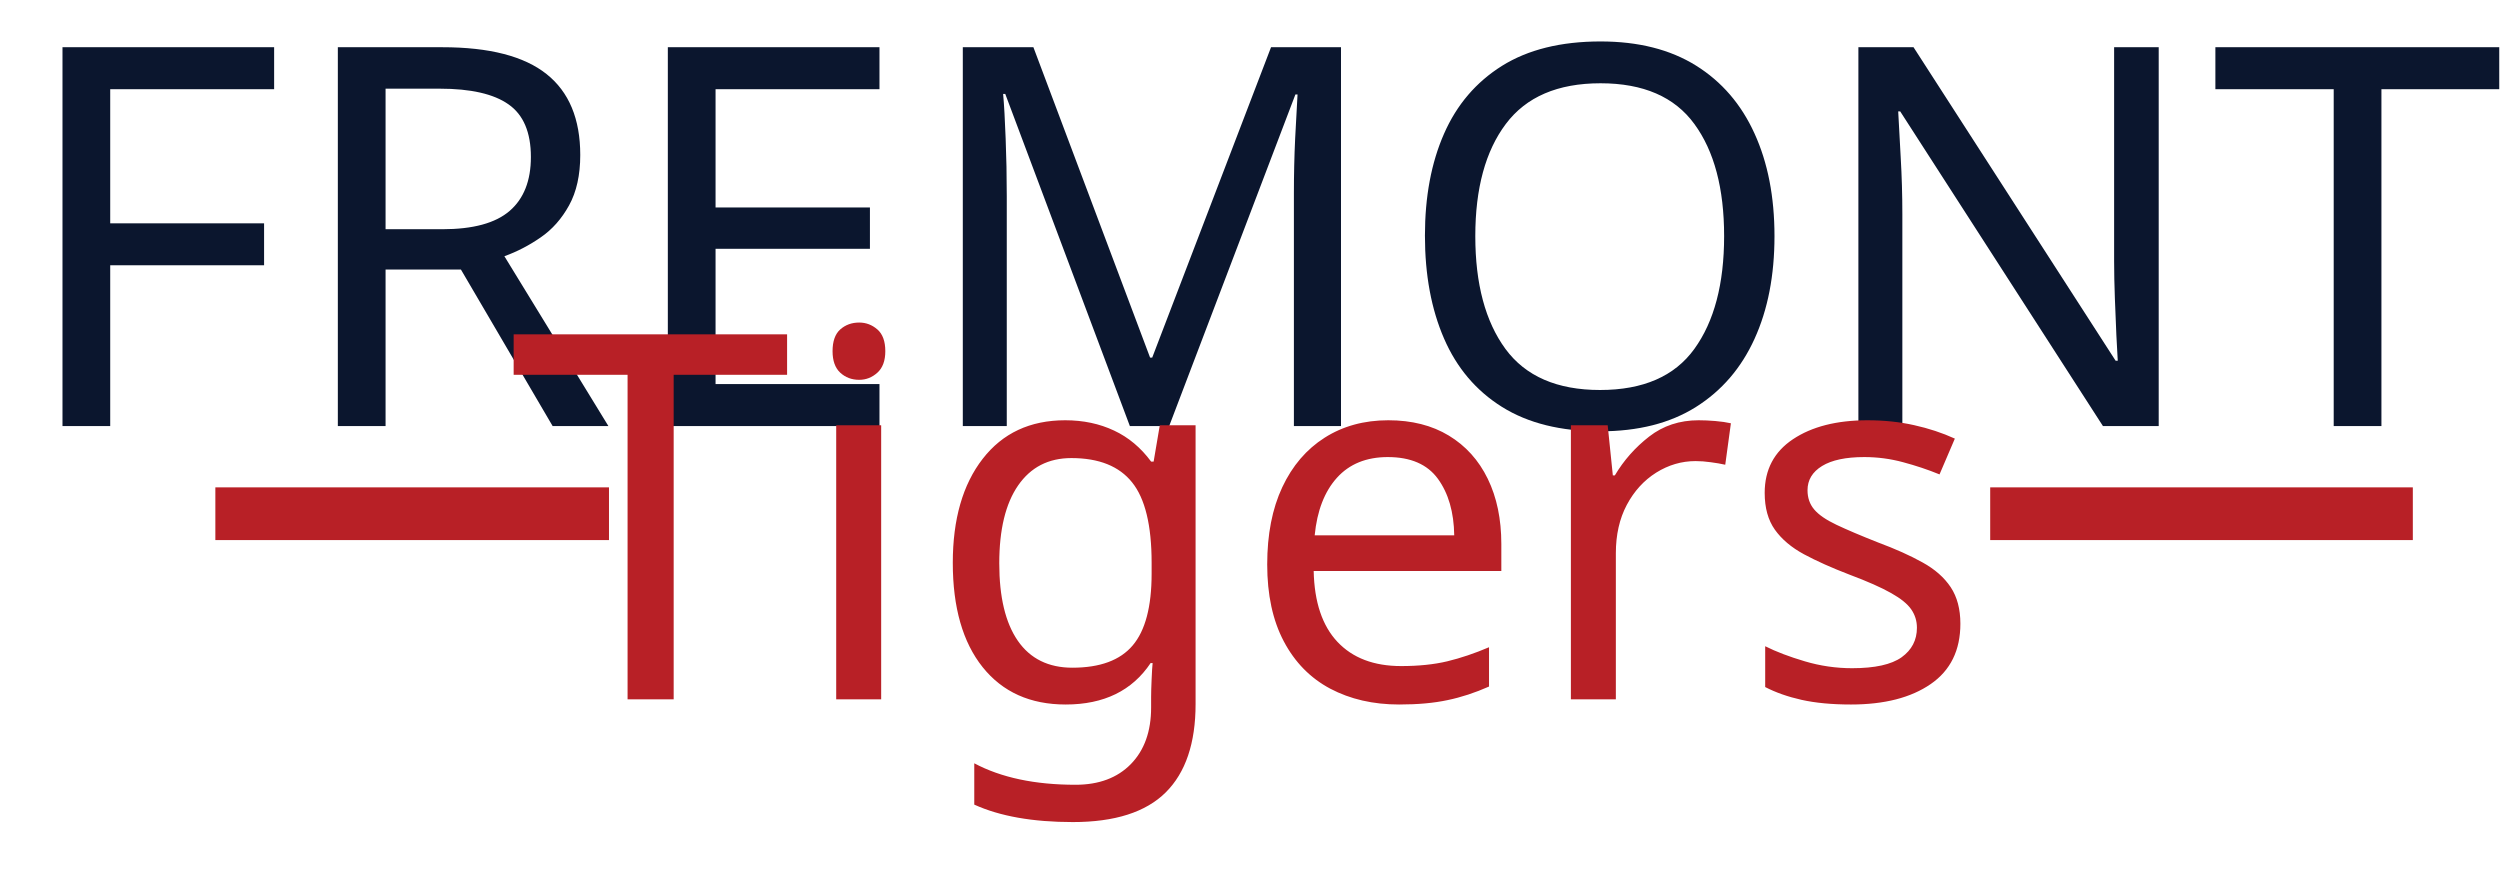
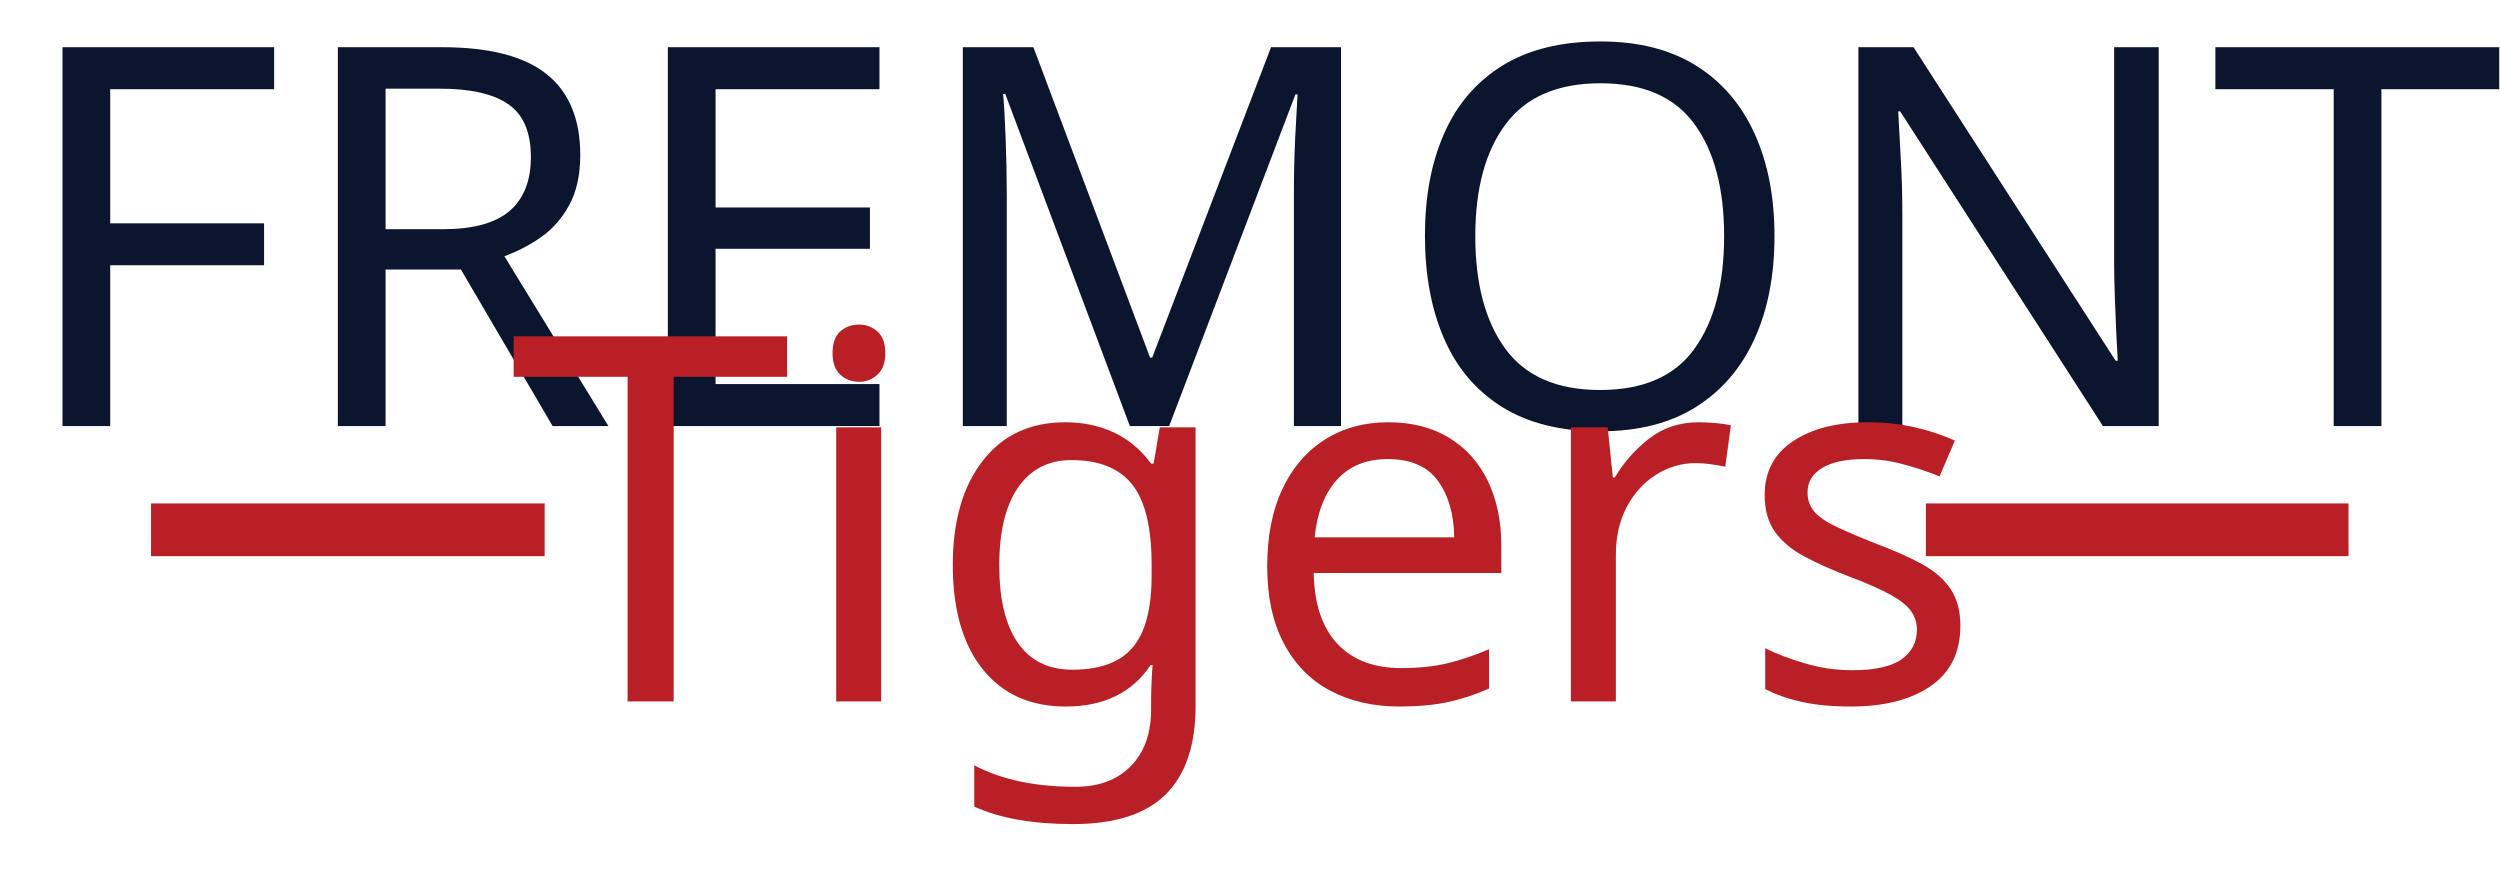
<svg xmlns="http://www.w3.org/2000/svg" version="1.1" id="layout" data-colorable="special_text" viewBox="70 38 311 108" preserveAspectRatio="xMidYMid meet">
  <defs>
    <style type="text/css">
			
				#layout svg {
					overflow: visible;
				}
				@font-face {
						font-family: 'pro_block';
						    src: url('http://richardsonsports.com/customizer/fonts/pro_block.woff') format('woff');
						font-weight: normal;
						font-weight: regular;
					}
				@font-face {
						font-family: 'uni_script';
						    src: url('http://richardsonsports.com/customizer/fonts/scrpjet2.woff') format('woff');
						font-weight: regular;
					}
				
		</style>
  </defs>
-   <svg id="graphic-wrapper" viewBox="0 0 235 140" x="111px" y="13px" width="235px" height="140px">
+   <svg id="graphic-wrapper" viewBox="0 0 235 140" x="103px" y="15px" width="235px" height="140px">
    <svg id="graphic-1" class="draggable" x="0px" y="20px" viewBox="0 0 215 8" xml:space="preserve" data-colorable="mascot" version="1.1">
      <path id="color-1" class="color-1" fill="#B82026" d="M189,0h48.1v6H189z " />
    </svg>
    <svg id="graphic-2" class="draggable" x="0px" y="20px" viewBox="0 0 215 8" xml:space="preserve" data-colorable="mascot" version="1.1">
      <path id="color-1" class="color-1" fill="#B82026" d="M-13,0h44.8v6h-44.8z" />
    </svg>
  </svg>
  <svg id="main_text-wrapper" class="draggable" preserveAspectRatio="xMidYMin meet">
    <text id="main_text" data-name="main_text" data-text-max="6" class="main_text text drag-target" x="226.5" y="91" text-anchor="middle" fill="#0B162E" font-family="pro_block" font-size="66px" letter-spacing="0">FREMONT</text>
  </svg>
  <svg id="bottom_text-wrapper" class="draggable" preserveAspectRatio="xMidYMin meet">
-     <text id="bottom_text" data-name="bottom_text" data-text-max="7" class="bottom_text text drag-target" x="225" y="125" text-anchor="middle" fill="#B82026" font-family="uni_script" font-size="63.6px" letter-spacing="0">Tigers</text>
+     <text id="bottom_text" data-name="bottom_text" data-text-max="7" class="bottom_text text drag-target" x="225" y="125.25" text-anchor="middle" fill="#B82026" font-family="uni_script" font-size="63.6px" letter-spacing="0">Tigers</text>
  </svg>
</svg>
